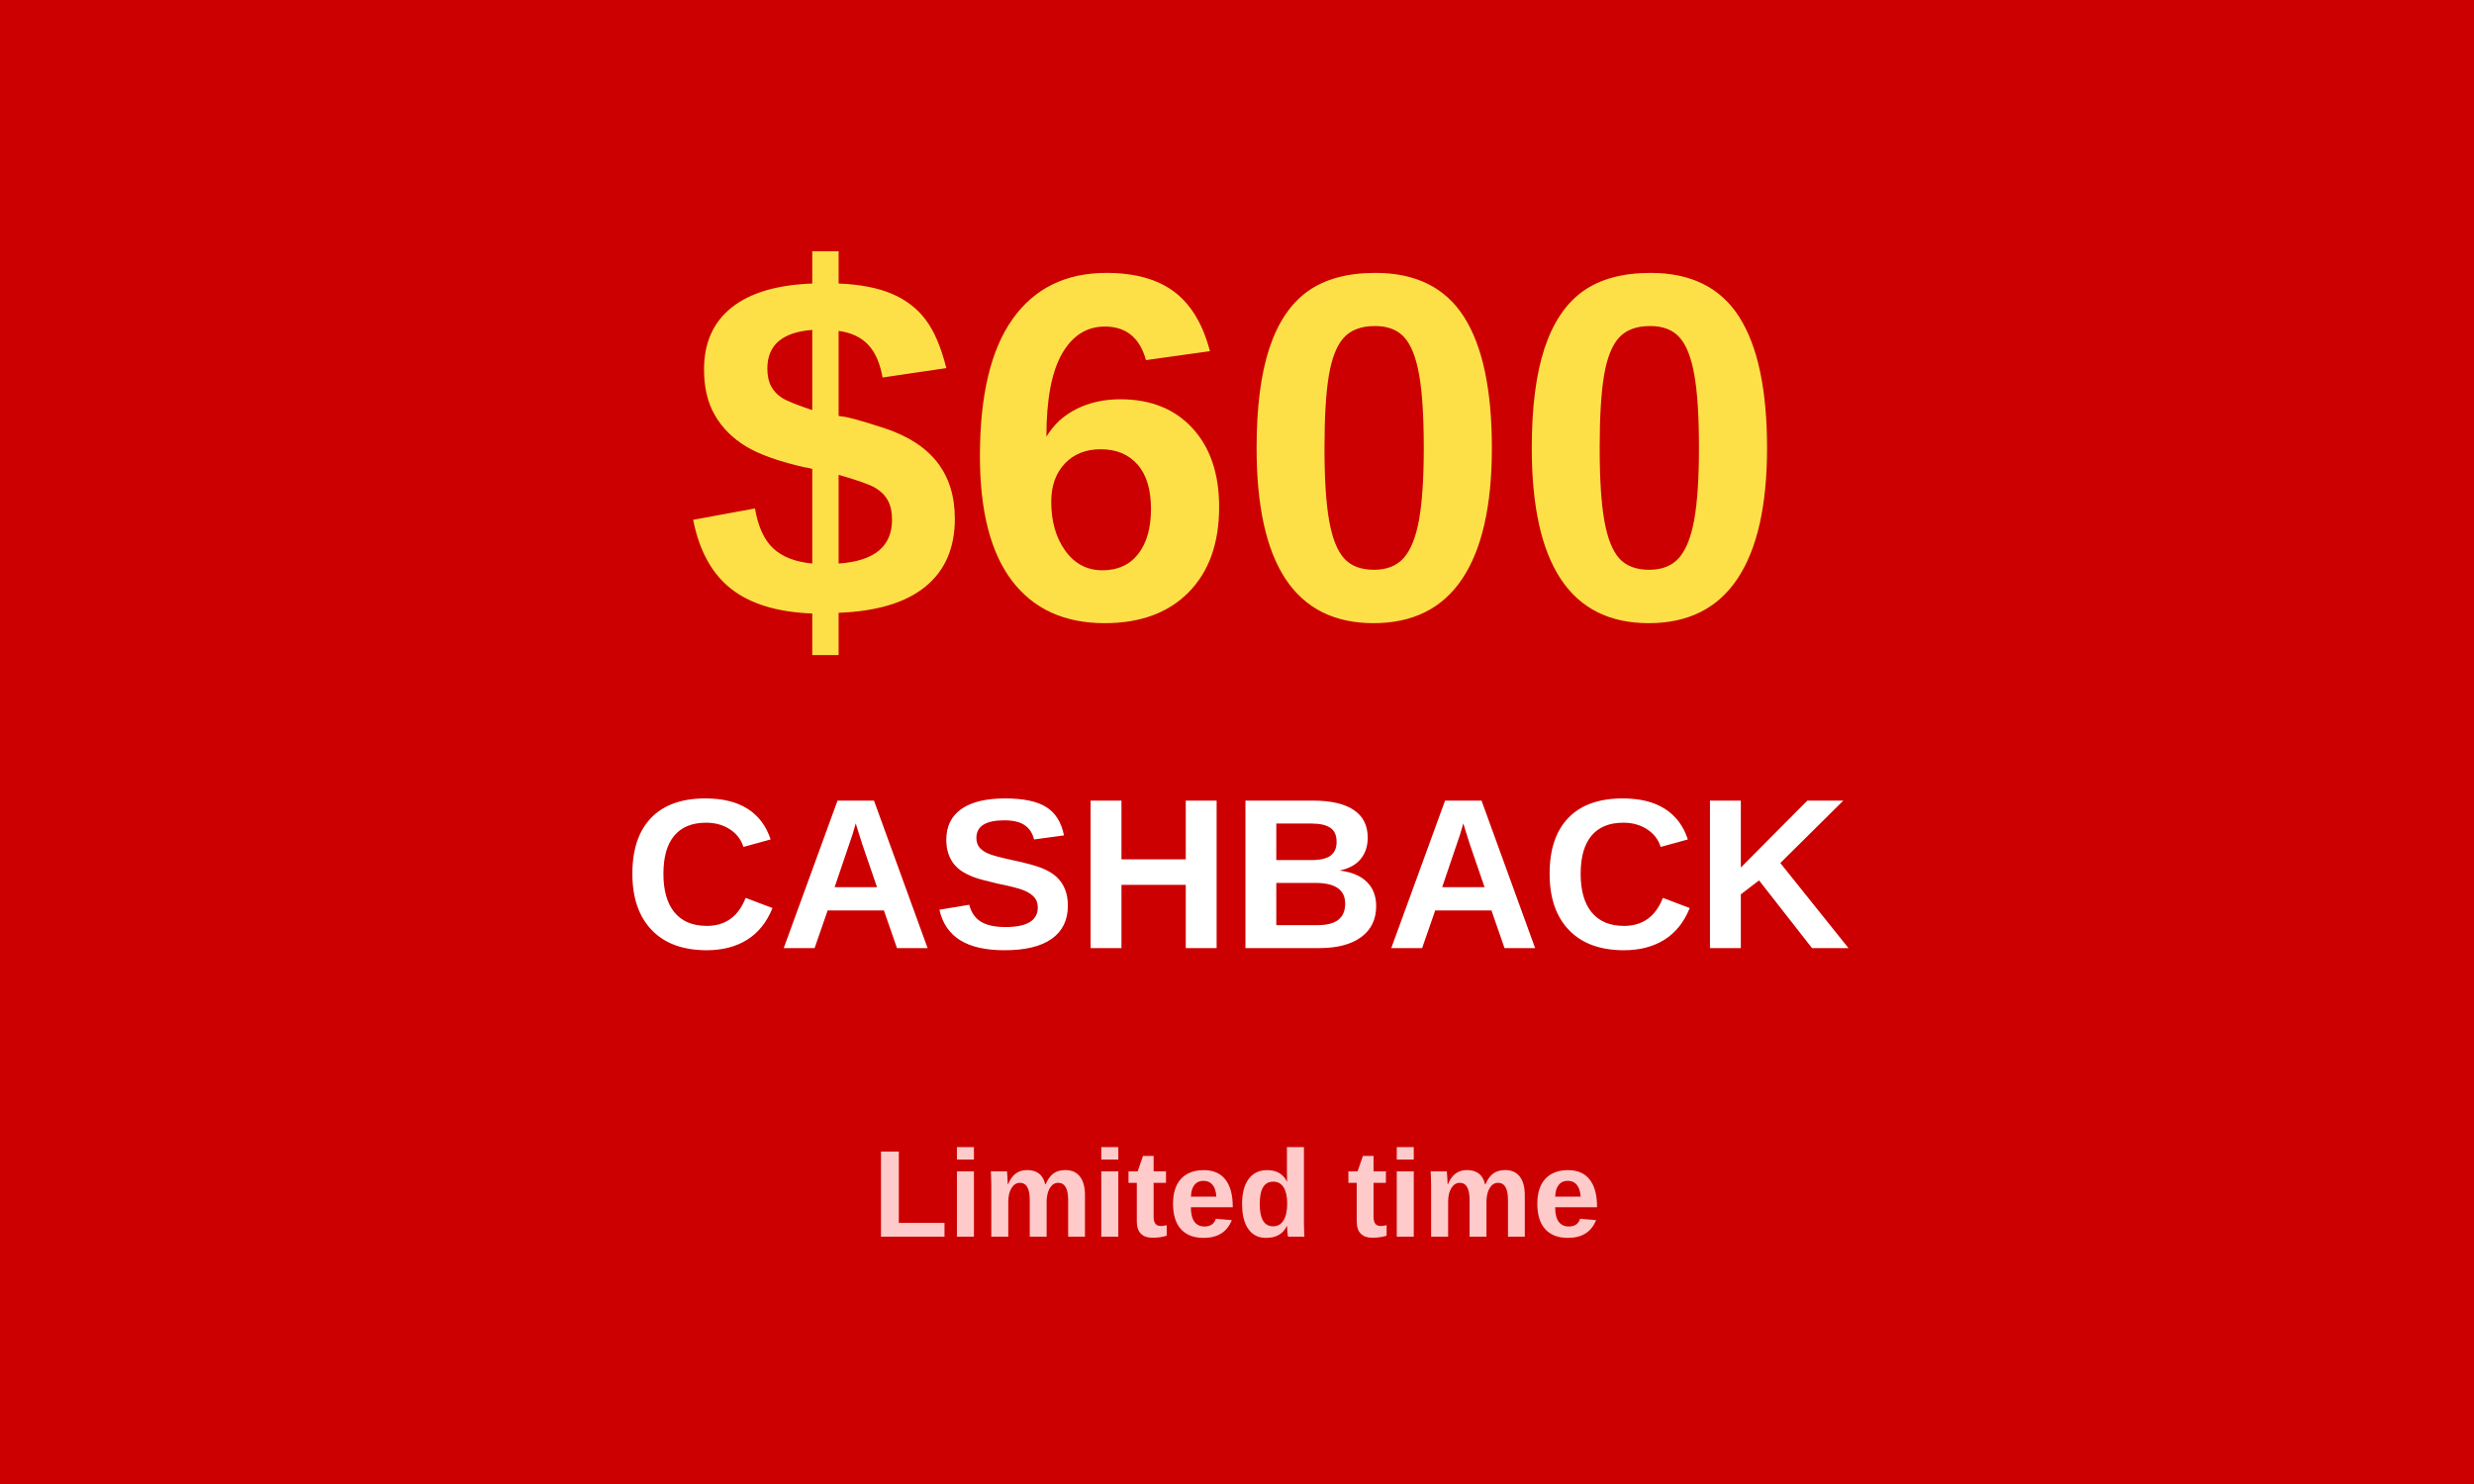
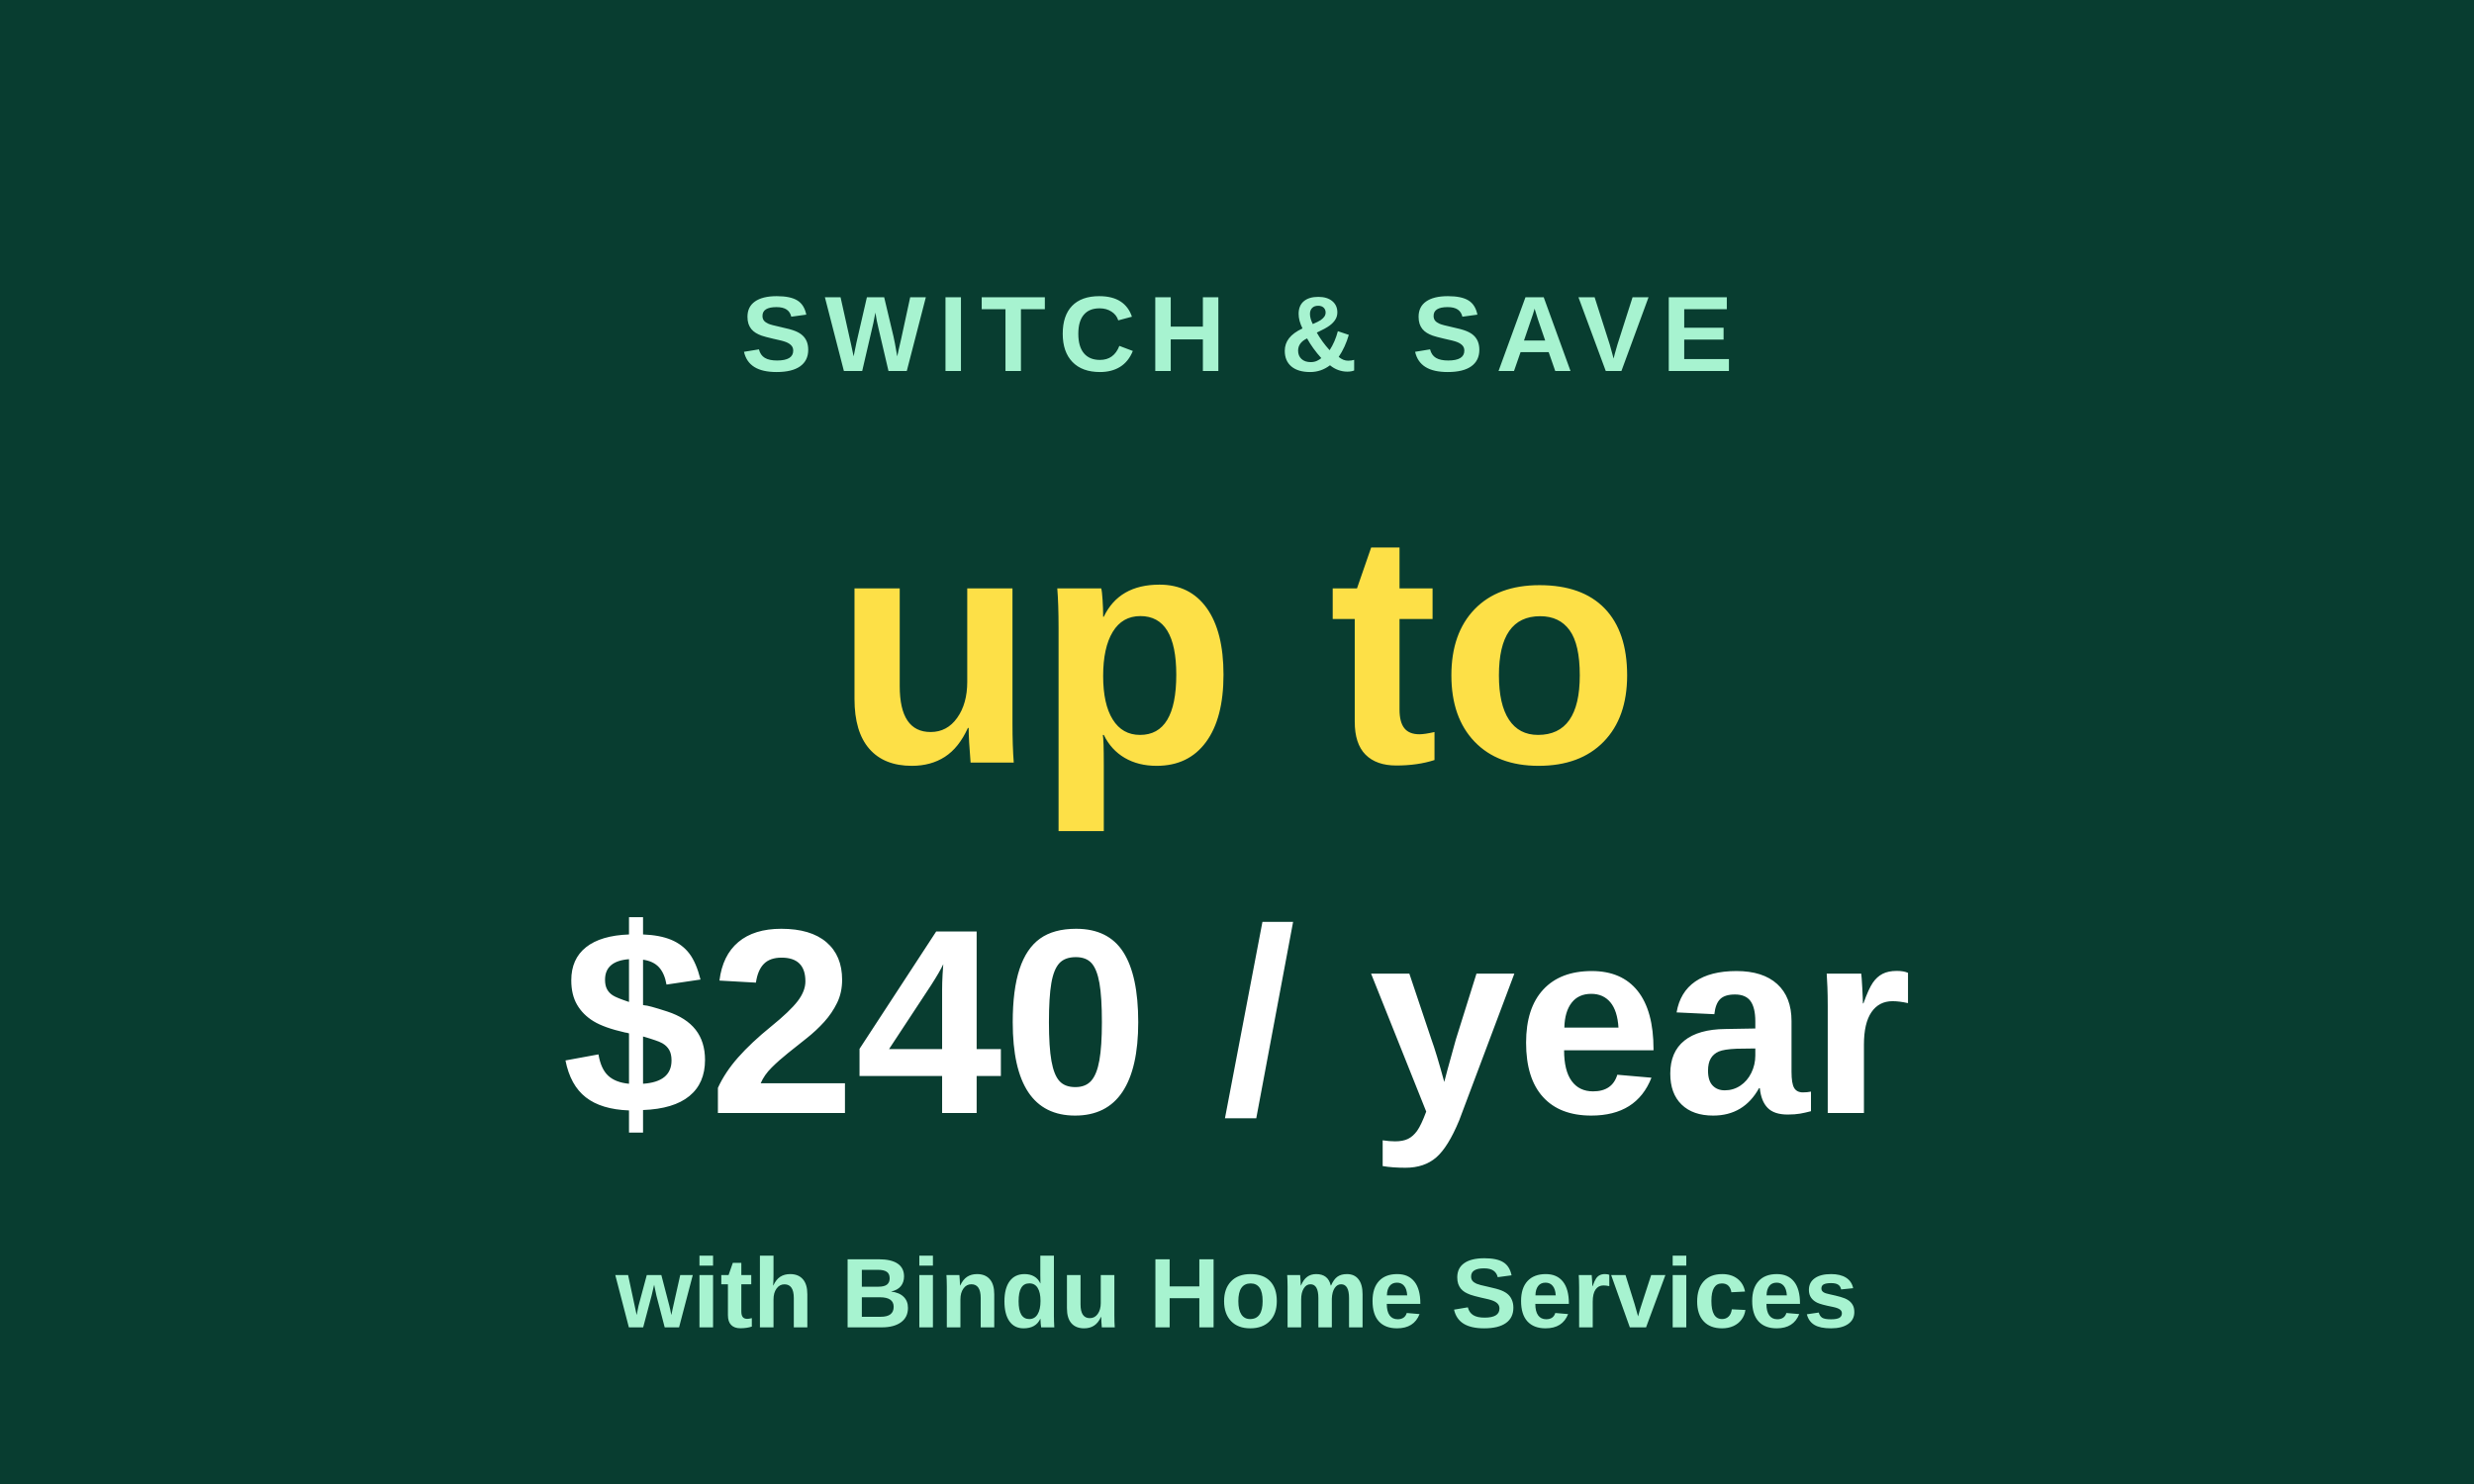
<svg xmlns="http://www.w3.org/2000/svg" width="600" height="360" viewBox="0 0 600 360" font-family="Segoe UI, Arial, sans-serif">
-   <rect width="600" height="360" fill="#cc0000" />
-   <text x="300" y="150" text-anchor="middle" fill="#fde047" font-size="120" font-weight="900">$600</text>
-   <text x="300" y="230" text-anchor="middle" fill="#ffffff" font-size="52" font-weight="900">CASHBACK</text>
-   <text x="300" y="300" text-anchor="middle" fill="#fecaca" font-size="30" font-weight="700">Limited time</text>
+   <rect width="600" height="360" fill="#083d30" />
+   <text x="300" y="90" text-anchor="middle" fill="#a7f3d0" font-size="26" font-weight="700" letter-spacing="3">SWITCH &amp; SAVE</text>
+   <text x="300" y="185" text-anchor="middle" fill="#fde047" font-size="80" font-weight="900">up to</text>
+   <text x="300" y="270" text-anchor="middle" fill="#ffffff" font-size="64" font-weight="900">$240 / year</text>
+   <text x="300" y="322" text-anchor="middle" fill="#a7f3d0" font-size="24" font-weight="700">with Bindu Home Services</text>
</svg>
